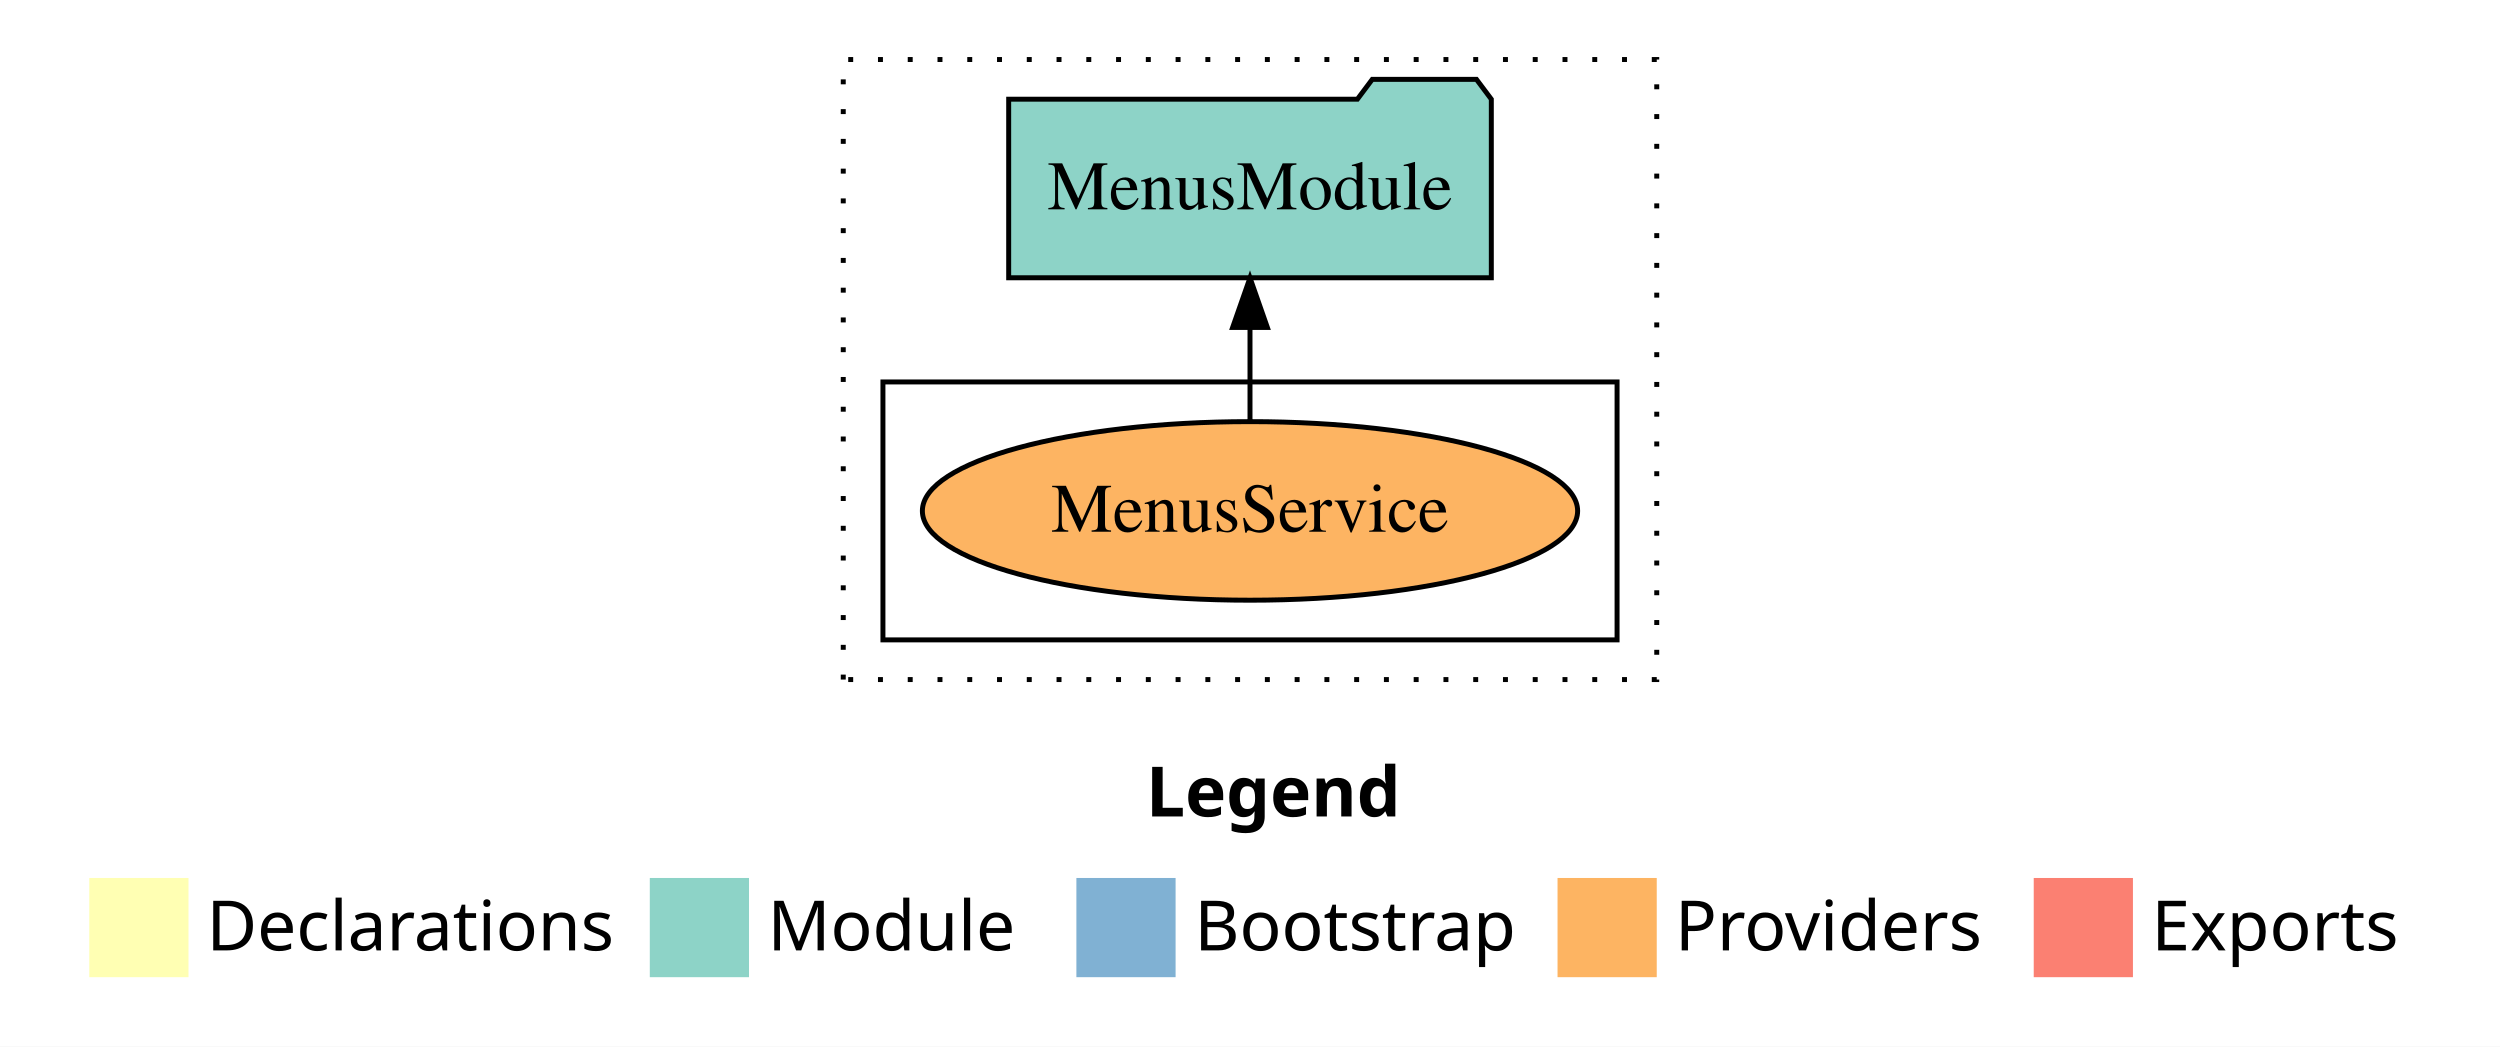
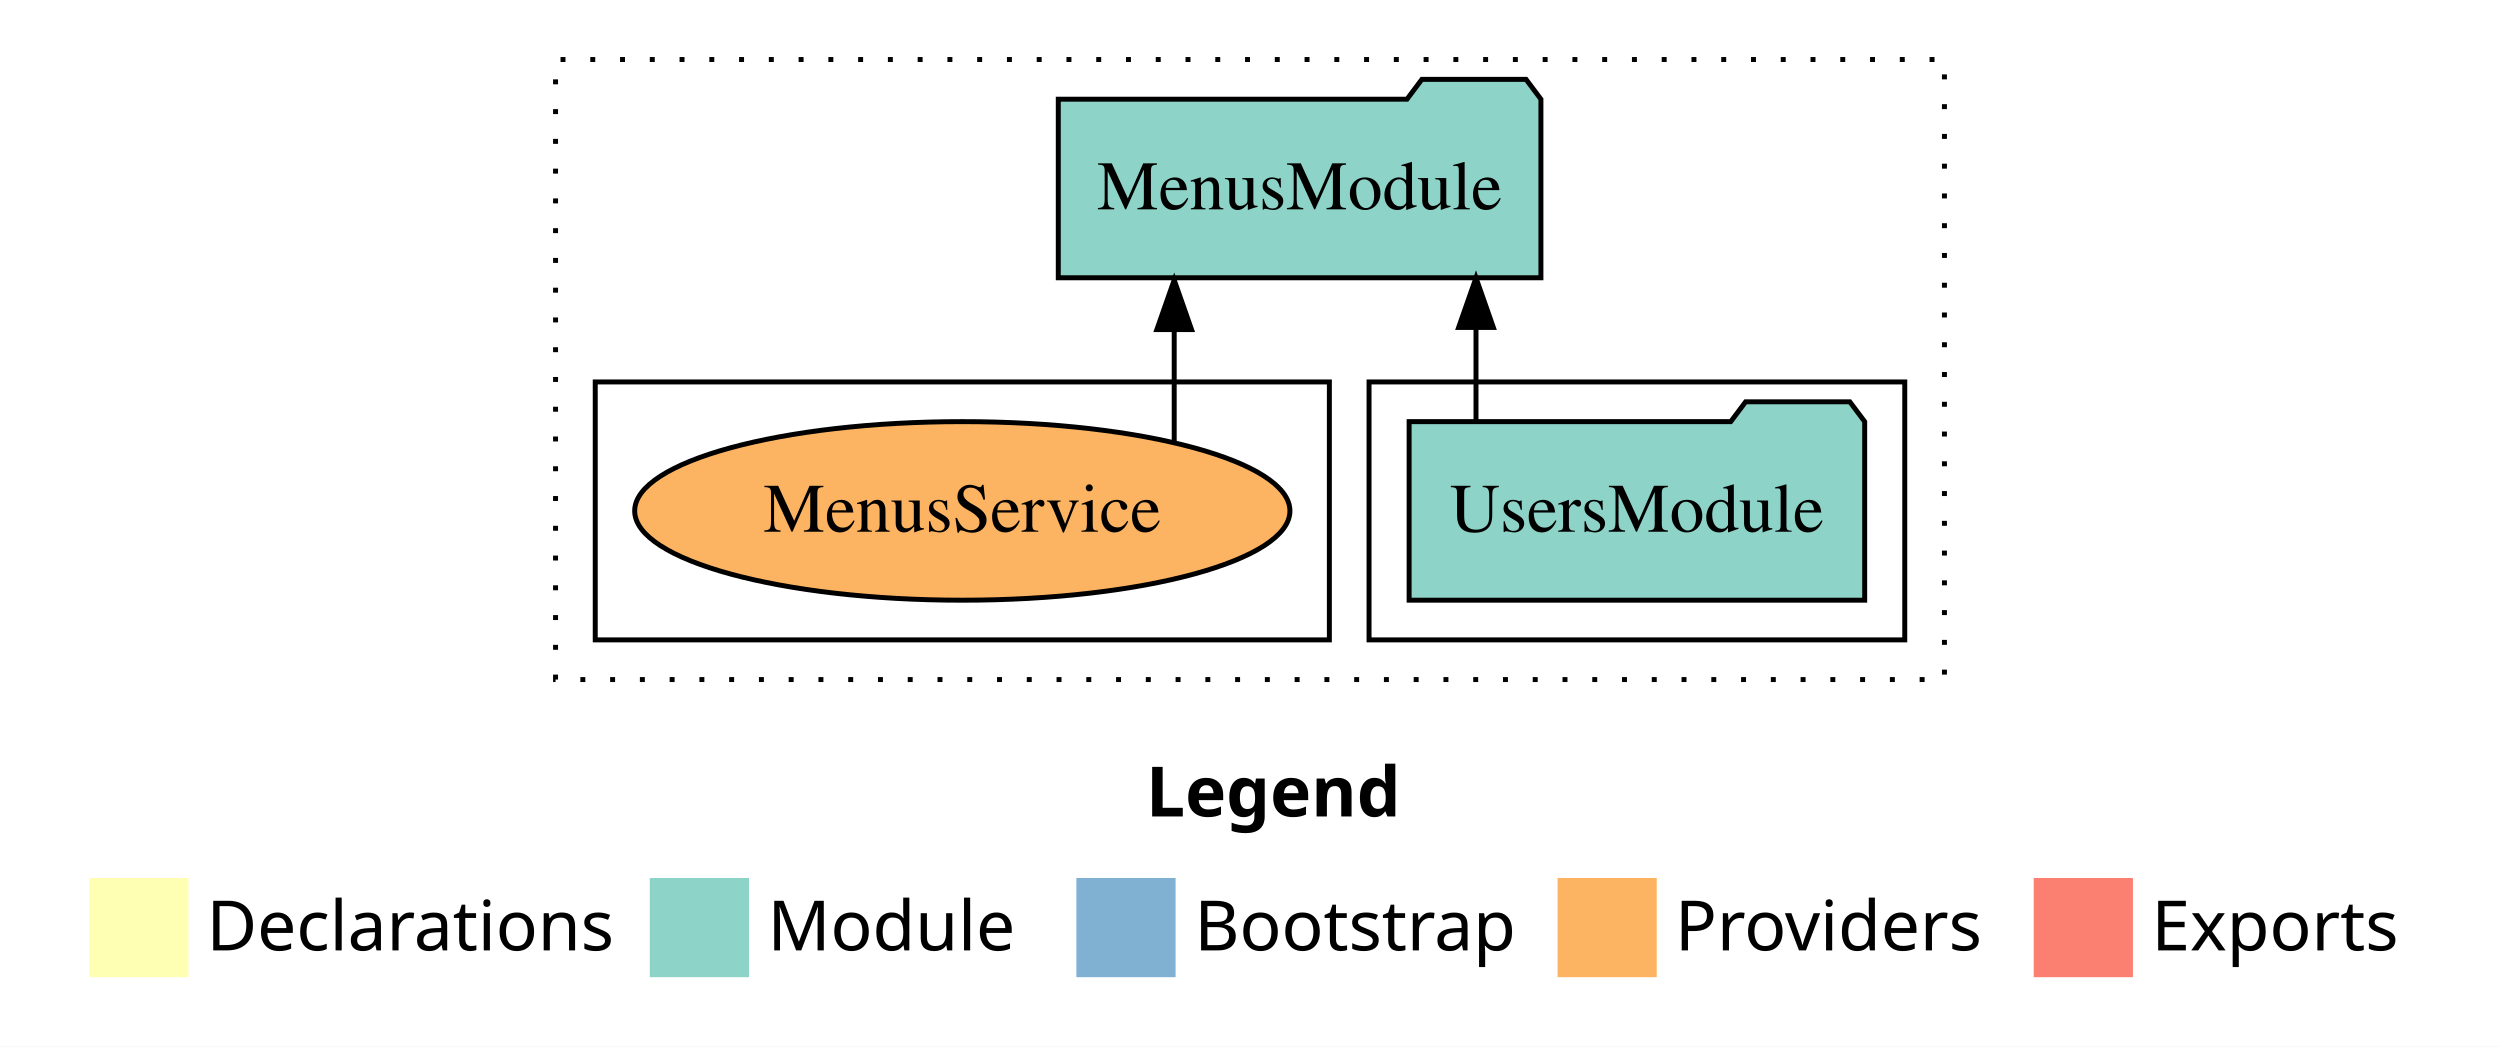
<svg xmlns="http://www.w3.org/2000/svg" width="504pt" height="211pt" viewBox="0.00 0.00 504.00 211.00">
  <g id="graph0" class="graph" transform="scale(1 1) rotate(0) translate(4 207)">
    <polygon fill="white" stroke="transparent" points="-4,4 -4,-207 500,-207 500,4 -4,4" />
    <text text-anchor="start" x="227.01" y="-42.4" font-family="Times-12" font-weight="bold" font-size="14.00">Legend</text>
    <polygon fill="#ffffb3" stroke="transparent" points="14,-10 14,-30 34,-30 34,-10 14,-10" />
    <text text-anchor="start" x="37.63" y="-15.4" font-family="Times-12" font-size="14.00">  Declarations</text>
    <polygon fill="#8dd3c7" stroke="transparent" points="127,-10 127,-30 147,-30 147,-10 127,-10" />
    <text text-anchor="start" x="150.73" y="-15.4" font-family="Times-12" font-size="14.00">  Module</text>
    <polygon fill="#80b1d3" stroke="transparent" points="213,-10 213,-30 233,-30 233,-10 213,-10" />
    <text text-anchor="start" x="236.78" y="-15.4" font-family="Times-12" font-size="14.00">  Bootstrap</text>
    <polygon fill="#fdb462" stroke="transparent" points="310,-10 310,-30 330,-30 330,-10 310,-10" />
    <text text-anchor="start" x="333.67" y="-15.4" font-family="Times-12" font-size="14.00">  Providers</text>
    <polygon fill="#fb8072" stroke="transparent" points="406,-10 406,-30 426,-30 426,-10 406,-10" />
    <text text-anchor="start" x="429.73" y="-15.4" font-family="Times-12" font-size="14.00">  Exports</text>
    <g id="clust1" class="cluster">
-       <polygon fill="none" stroke="black" stroke-dasharray="1,5" points="166,-70 166,-195 330,-195 330,-70 166,-70" />
+       <polygon fill="none" stroke="black" stroke-dasharray="1,5" points="108,-70 108,-195 388,-195 388,-70 108,-70" />
+     </g>
+     <g id="clust3" class="cluster">
+       <polygon fill="none" stroke="black" points="272,-78 272,-130 380,-130 380,-78 272,-78" />
    </g>
    <g id="clust6" class="cluster">
-       <polygon fill="none" stroke="black" points="174,-78 174,-130 322,-130 322,-78 174,-78" />
+       <polygon fill="none" stroke="black" points="116,-78 116,-130 264,-130 264,-78 116,-78" />
    </g>
    <g id="node1" class="node">
-       <ellipse fill="#fdb462" stroke="black" cx="248" cy="-104" rx="66.05" ry="18" />
-       <text text-anchor="middle" x="248" y="-99.8" font-family="Times,serif" font-size="14.00">MenusService</text>
+       <polygon fill="#8dd3c7" stroke="black" points="371.92,-122 368.92,-126 347.92,-126 344.92,-122 280.08,-122 280.08,-86 371.92,-86 371.92,-122" />
+       <text text-anchor="middle" x="326" y="-99.8" font-family="Times,serif" font-size="14.00">UsersModule</text>
    </g>
    <g id="node2" class="node">
-       <polygon fill="#8dd3c7" stroke="black" points="296.65,-187 293.65,-191 272.65,-191 269.65,-187 199.35,-187 199.35,-151 296.65,-151 296.65,-187" />
-       <text text-anchor="middle" x="248" y="-164.8" font-family="Times,serif" font-size="14.00">MenusModule</text>
+       <polygon fill="#8dd3c7" stroke="black" points="306.65,-187 303.65,-191 282.65,-191 279.65,-187 209.35,-187 209.35,-151 306.65,-151 306.65,-187" />
+       <text text-anchor="middle" x="258" y="-164.8" font-family="Times,serif" font-size="14.00">MenusModule</text>
    </g>
    <g id="edge1" class="edge">
-       <path fill="none" stroke="black" d="M248,-122.11C248,-122.11 248,-140.99 248,-140.99" />
-       <polygon fill="black" stroke="black" points="244.5,-140.99 248,-150.99 251.5,-140.99 244.5,-140.99" />
+       <path fill="none" stroke="black" d="M293.56,-122.11C293.56,-122.11 293.56,-140.99 293.56,-140.99" />
+       <polygon fill="black" stroke="black" points="290.06,-140.99 293.56,-150.99 297.06,-140.99 290.06,-140.99" />
+     </g>
+     <g id="node3" class="node">
+       <ellipse fill="#fdb462" stroke="black" cx="190" cy="-104" rx="66.05" ry="18" />
+       <text text-anchor="middle" x="190" y="-99.8" font-family="Times,serif" font-size="14.00">MenusService</text>
+     </g>
+     <g id="edge2" class="edge">
+       <path fill="none" stroke="black" d="M232.72,-117.78C232.72,-117.78 232.72,-140.55 232.72,-140.55" />
+       <polygon fill="black" stroke="black" points="229.22,-140.55 232.72,-150.55 236.22,-140.55 229.22,-140.55" />
    </g>
  </g>
</svg>
